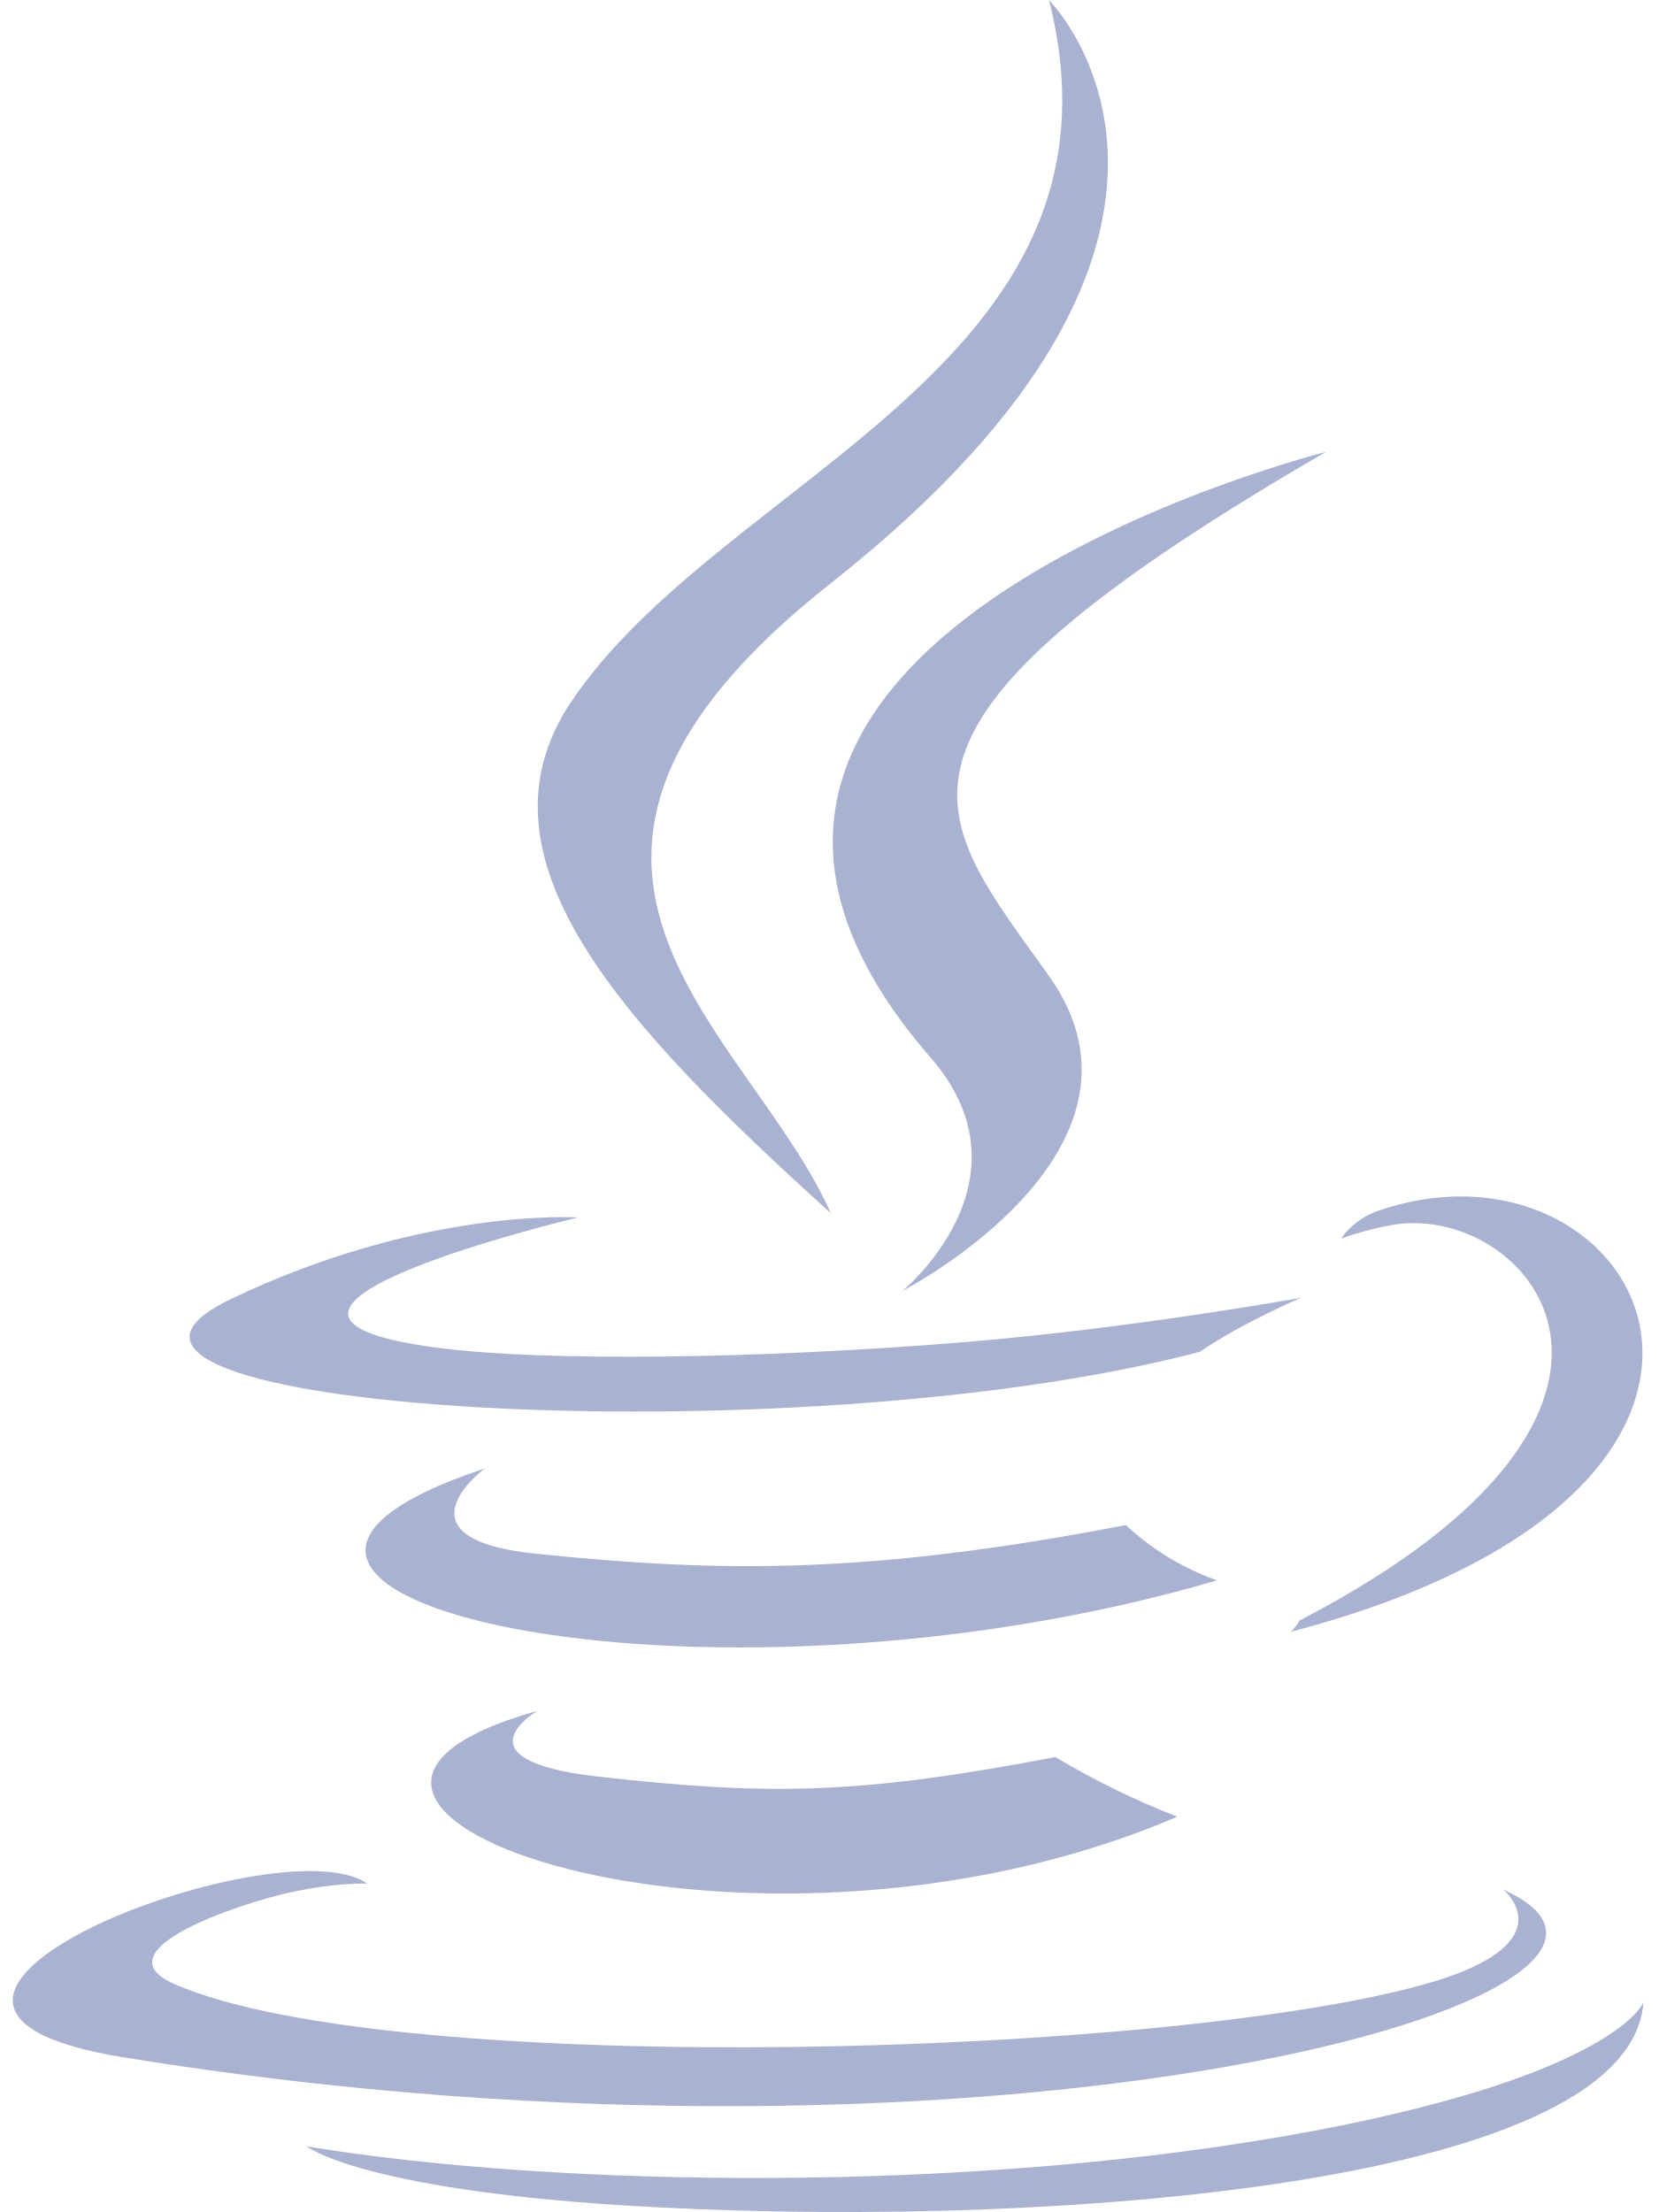
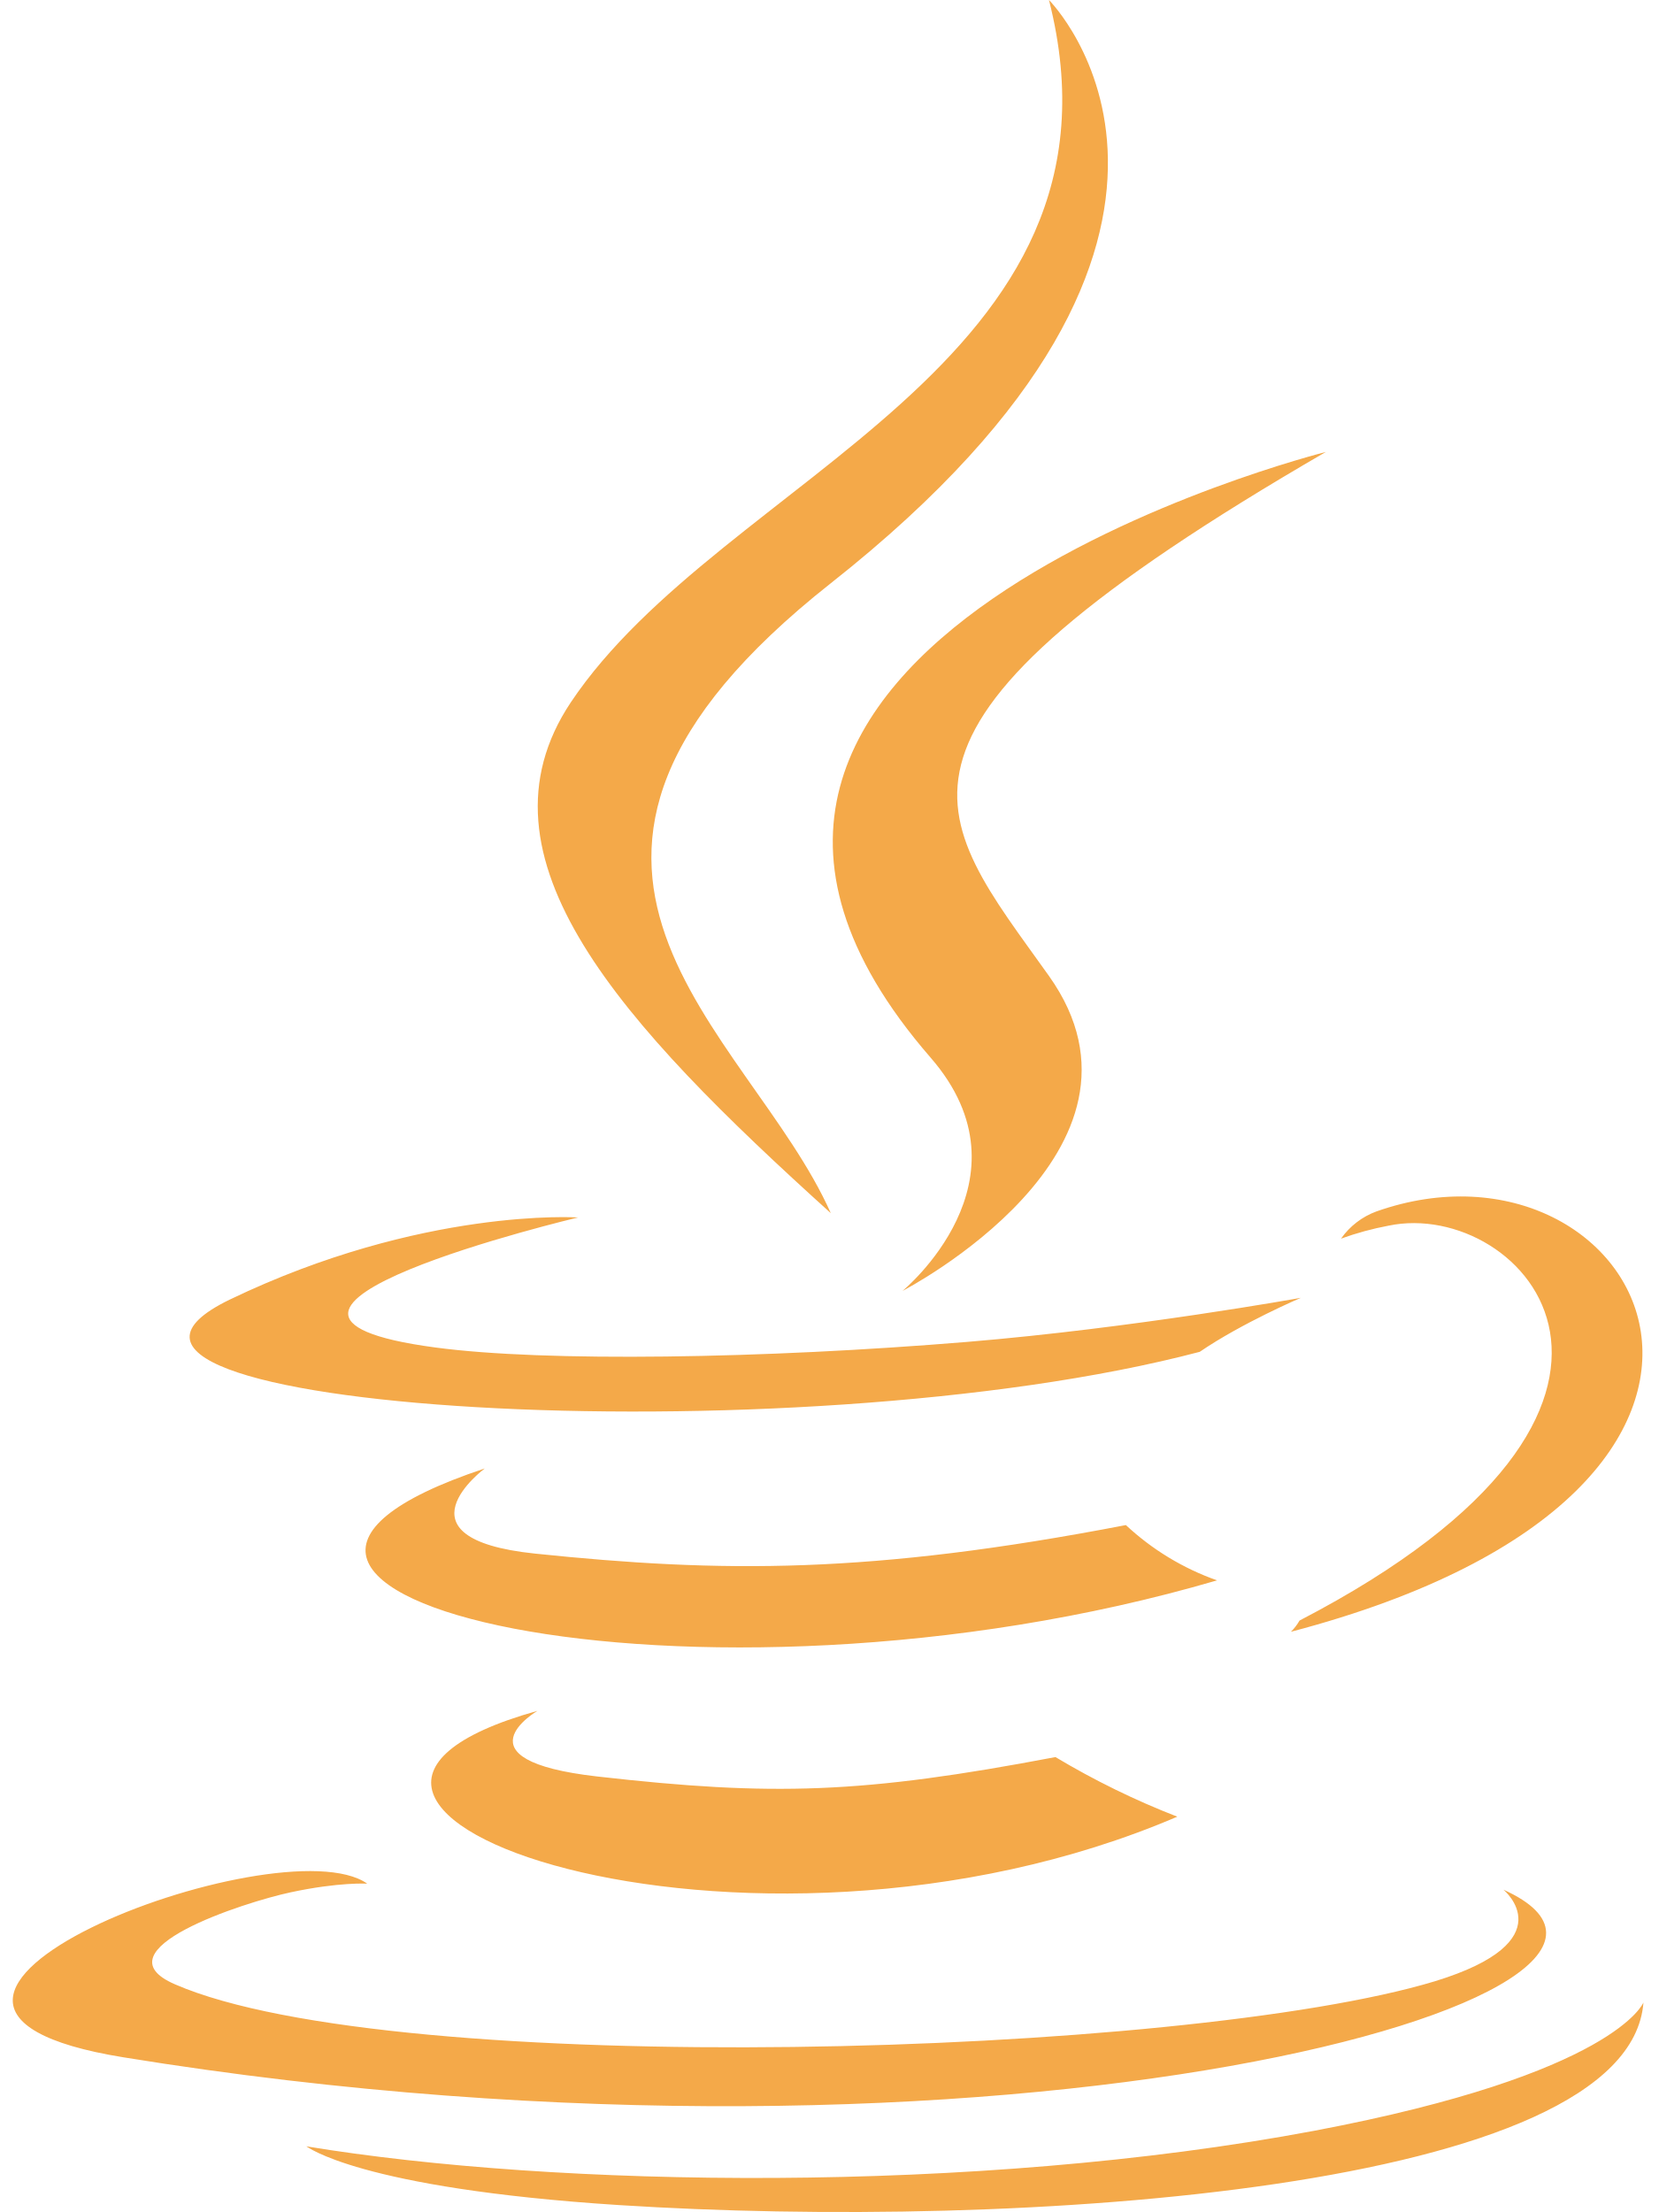
<svg xmlns="http://www.w3.org/2000/svg" height="16" width="12" viewBox="0 0 384 512">
-   <path opacity="1" fill="rgb(170, 178, 209)" d="M277.7 312.9c9.8-6.7 23.4-12.5 23.4-12.5s-38.7 7-77.2 10.2c-47.1 3.9-97.7 4.7-123.1 1.3-60.1-8 33-30.1 33-30.1s-36.1-2.4-80.6 19c-52.5 25.4 130 37 224.5 12.1zm-85.4-32.1c-19-42.7-83.1-80.2 0-145.8C296 53.2 242.8 0 242.8 0c21.5 84.5-75.6 110.1-110.7 162.6-23.9 35.9 11.7 74.4 60.2 118.2zm114.6-176.2c.1 0-175.2 43.8-91.5 140.2 24.7 28.4-6.5 54-6.5 54s62.7-32.4 33.9-72.9c-26.9-37.8-47.5-56.6 64.1-121.3zm-6.1 270.5a12.2 12.2 0 0 1 -2 2.6c128.3-33.7 81.1-118.9 19.8-97.3a17.3 17.3 0 0 0 -8.2 6.3 70.5 70.5 0 0 1 11-3c31-6.5 75.5 41.5-20.6 91.4zM348 437.4s14.5 11.9-15.9 21.2c-57.9 17.5-240.8 22.8-291.6 .7-18.3-7.9 16-19 26.8-21.3 11.2-2.4 17.7-2 17.7-2-20.3-14.3-131.3 28.1-56.4 40.2C232.8 509.4 401 461.3 348 437.4zM124.4 396c-78.7 22 47.9 67.4 148.1 24.5a185.9 185.9 0 0 1 -28.2-13.8c-44.7 8.5-65.4 9.1-106 4.5-33.5-3.8-13.9-15.2-13.9-15.2zm179.8 97.2c-78.7 14.8-175.8 13.1-233.3 3.6 0-.1 11.8 9.7 72.4 13.6 92.2 5.9 233.8-3.3 237.1-46.9 0 0-6.4 16.5-76.2 29.7zM260.6 353c-59.2 11.4-93.5 11.1-136.8 6.6-33.5-3.5-11.6-19.7-11.6-19.7-86.8 28.8 48.2 61.4 169.5 25.9a60.4 60.4 0 0 1 -21.1-12.8z" />
+   <path opacity="1" fill="#f4a949" d="M277.7 312.9c9.8-6.7 23.4-12.5 23.4-12.5s-38.7 7-77.2 10.2c-47.1 3.9-97.7 4.7-123.1 1.3-60.1-8 33-30.1 33-30.1s-36.1-2.4-80.6 19c-52.5 25.4 130 37 224.5 12.1zm-85.4-32.1c-19-42.7-83.1-80.2 0-145.8C296 53.2 242.8 0 242.8 0c21.5 84.5-75.6 110.1-110.7 162.6-23.9 35.9 11.7 74.4 60.2 118.2zm114.6-176.2c.1 0-175.2 43.8-91.5 140.2 24.7 28.4-6.5 54-6.5 54s62.7-32.4 33.9-72.9c-26.9-37.8-47.5-56.6 64.1-121.3zm-6.1 270.5a12.2 12.2 0 0 1 -2 2.6c128.3-33.7 81.1-118.9 19.8-97.3a17.3 17.3 0 0 0 -8.2 6.3 70.5 70.5 0 0 1 11-3c31-6.5 75.5 41.5-20.6 91.4zM348 437.4s14.5 11.9-15.9 21.2c-57.9 17.5-240.8 22.8-291.6 .7-18.3-7.9 16-19 26.8-21.3 11.2-2.4 17.7-2 17.7-2-20.3-14.3-131.3 28.1-56.4 40.2C232.8 509.4 401 461.3 348 437.4zM124.4 396c-78.7 22 47.9 67.4 148.1 24.5a185.9 185.9 0 0 1 -28.2-13.8c-44.7 8.5-65.4 9.1-106 4.5-33.5-3.8-13.9-15.2-13.9-15.2zm179.8 97.2c-78.7 14.8-175.8 13.1-233.3 3.6 0-.1 11.8 9.7 72.4 13.6 92.2 5.9 233.8-3.3 237.1-46.9 0 0-6.4 16.5-76.2 29.7zM260.6 353c-59.2 11.4-93.5 11.1-136.8 6.6-33.5-3.5-11.6-19.7-11.6-19.7-86.8 28.8 48.2 61.4 169.5 25.9a60.4 60.4 0 0 1 -21.1-12.8z" />
</svg>
